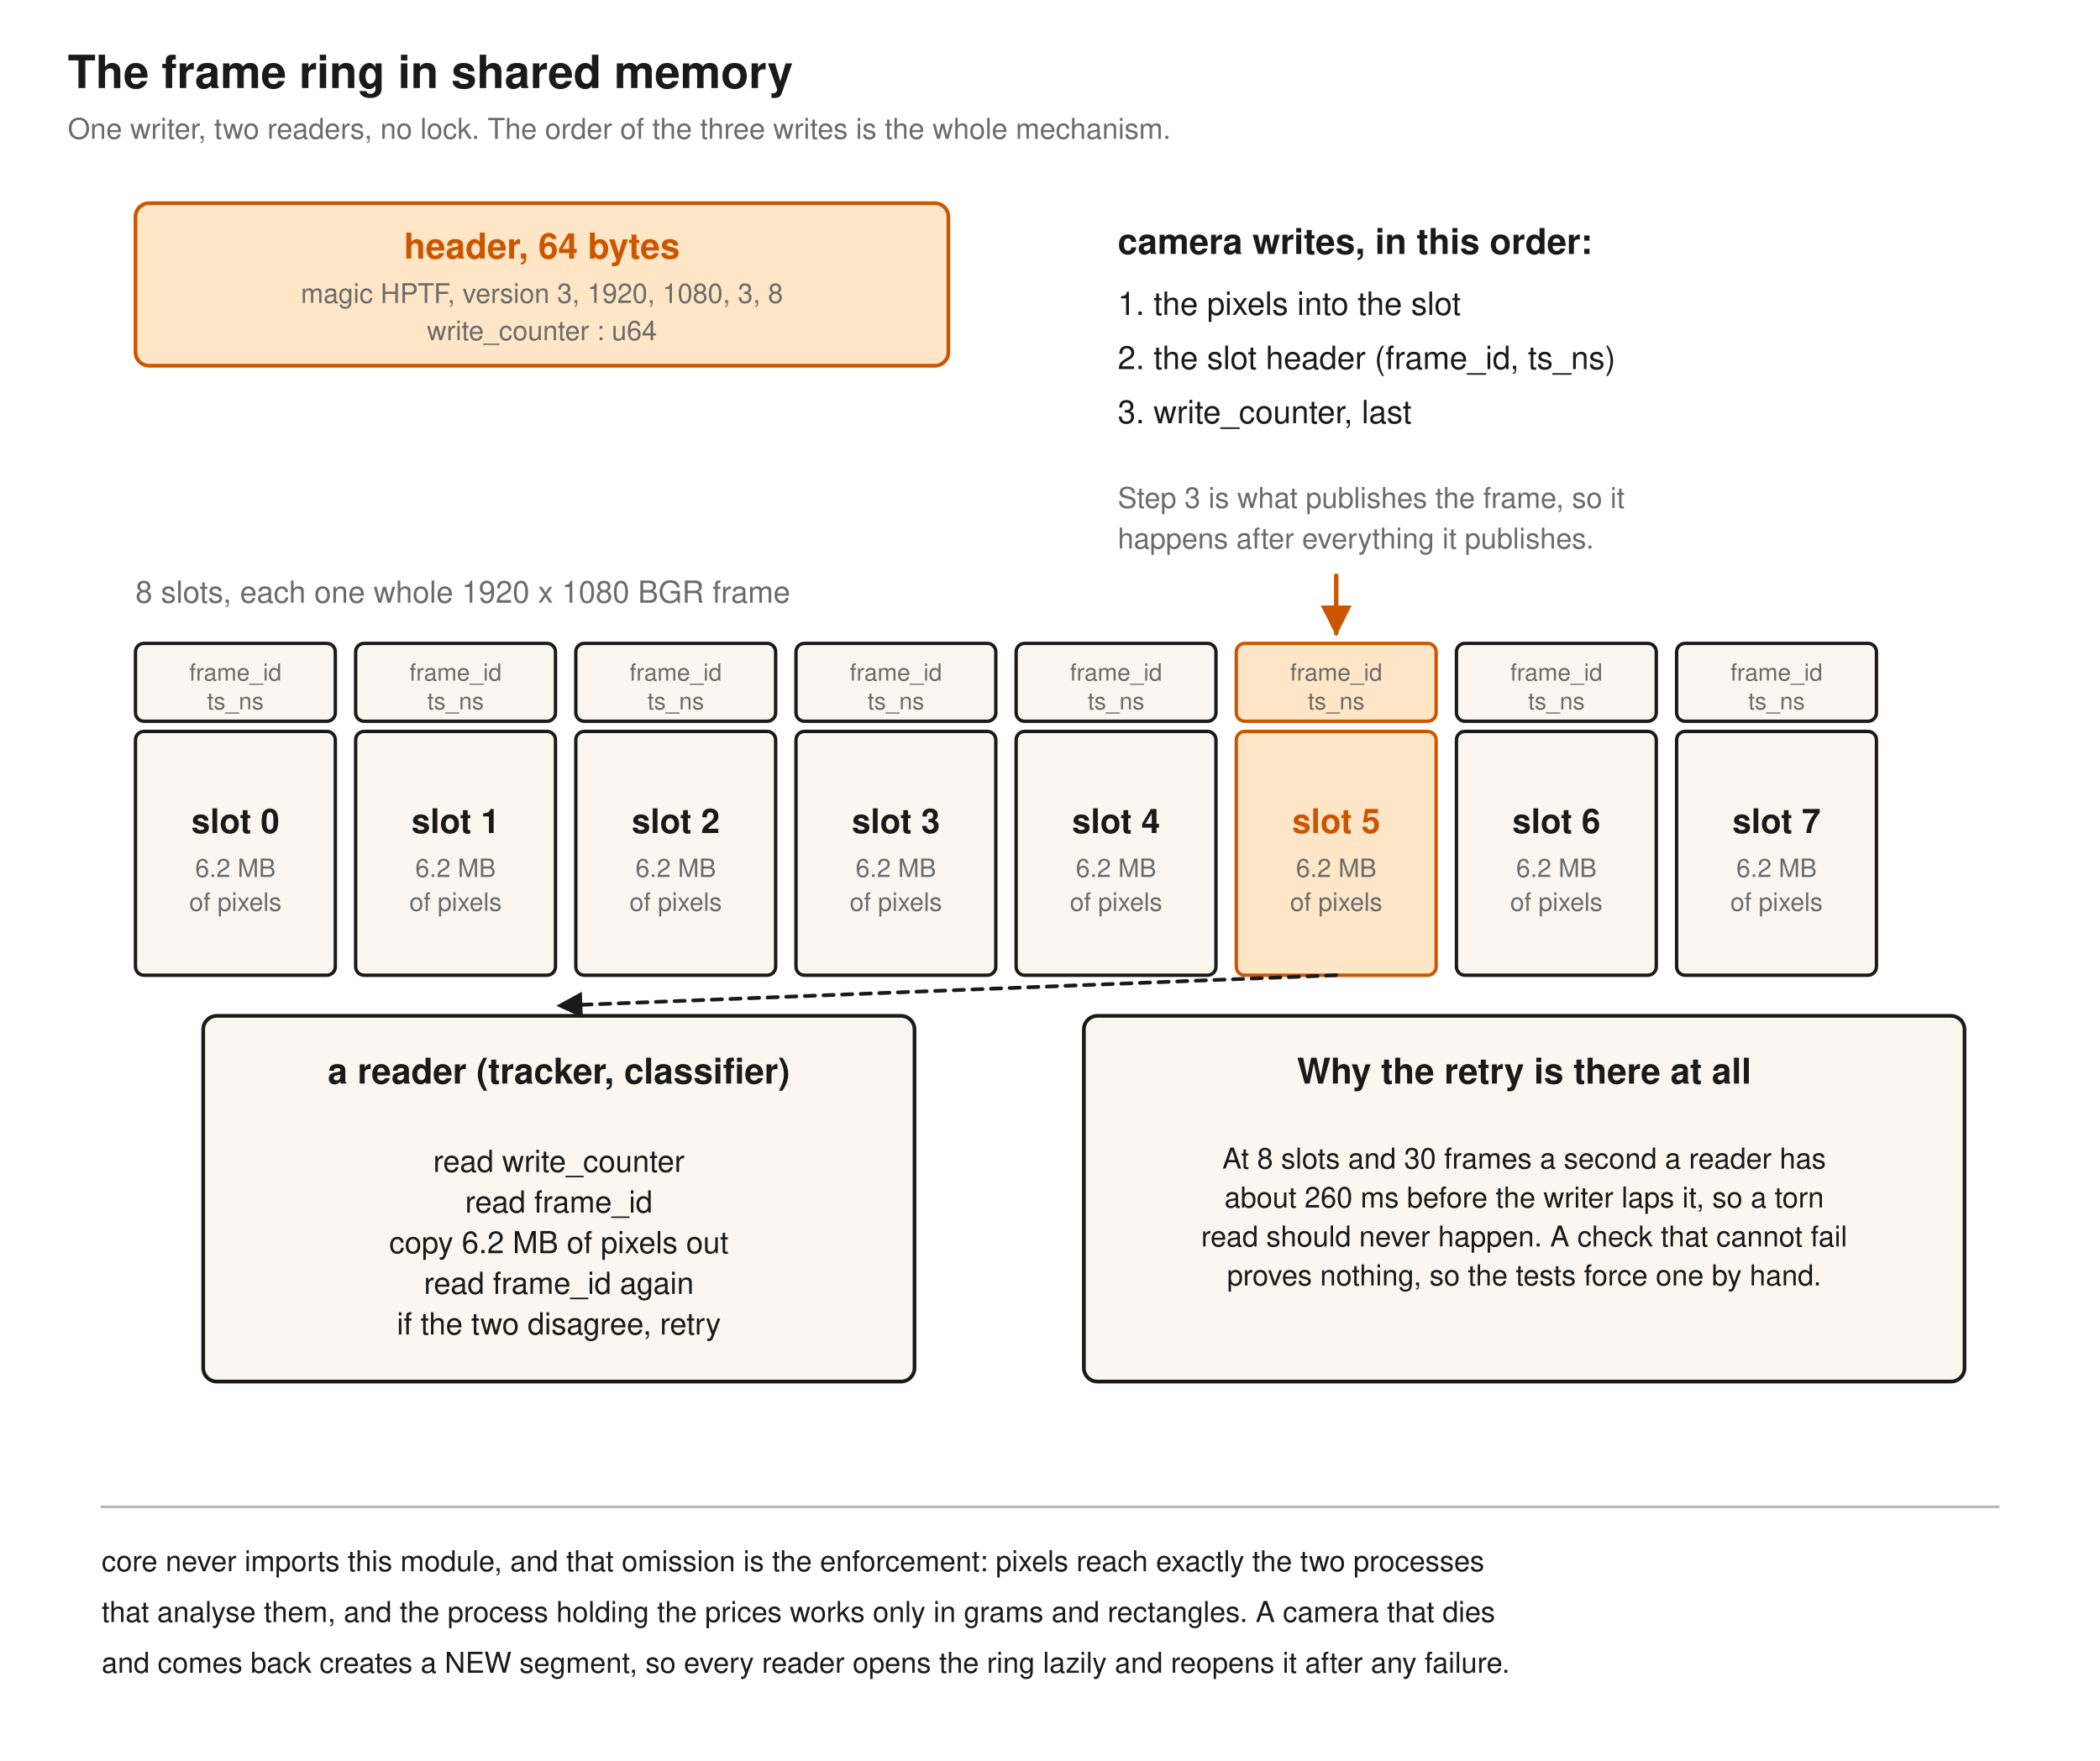
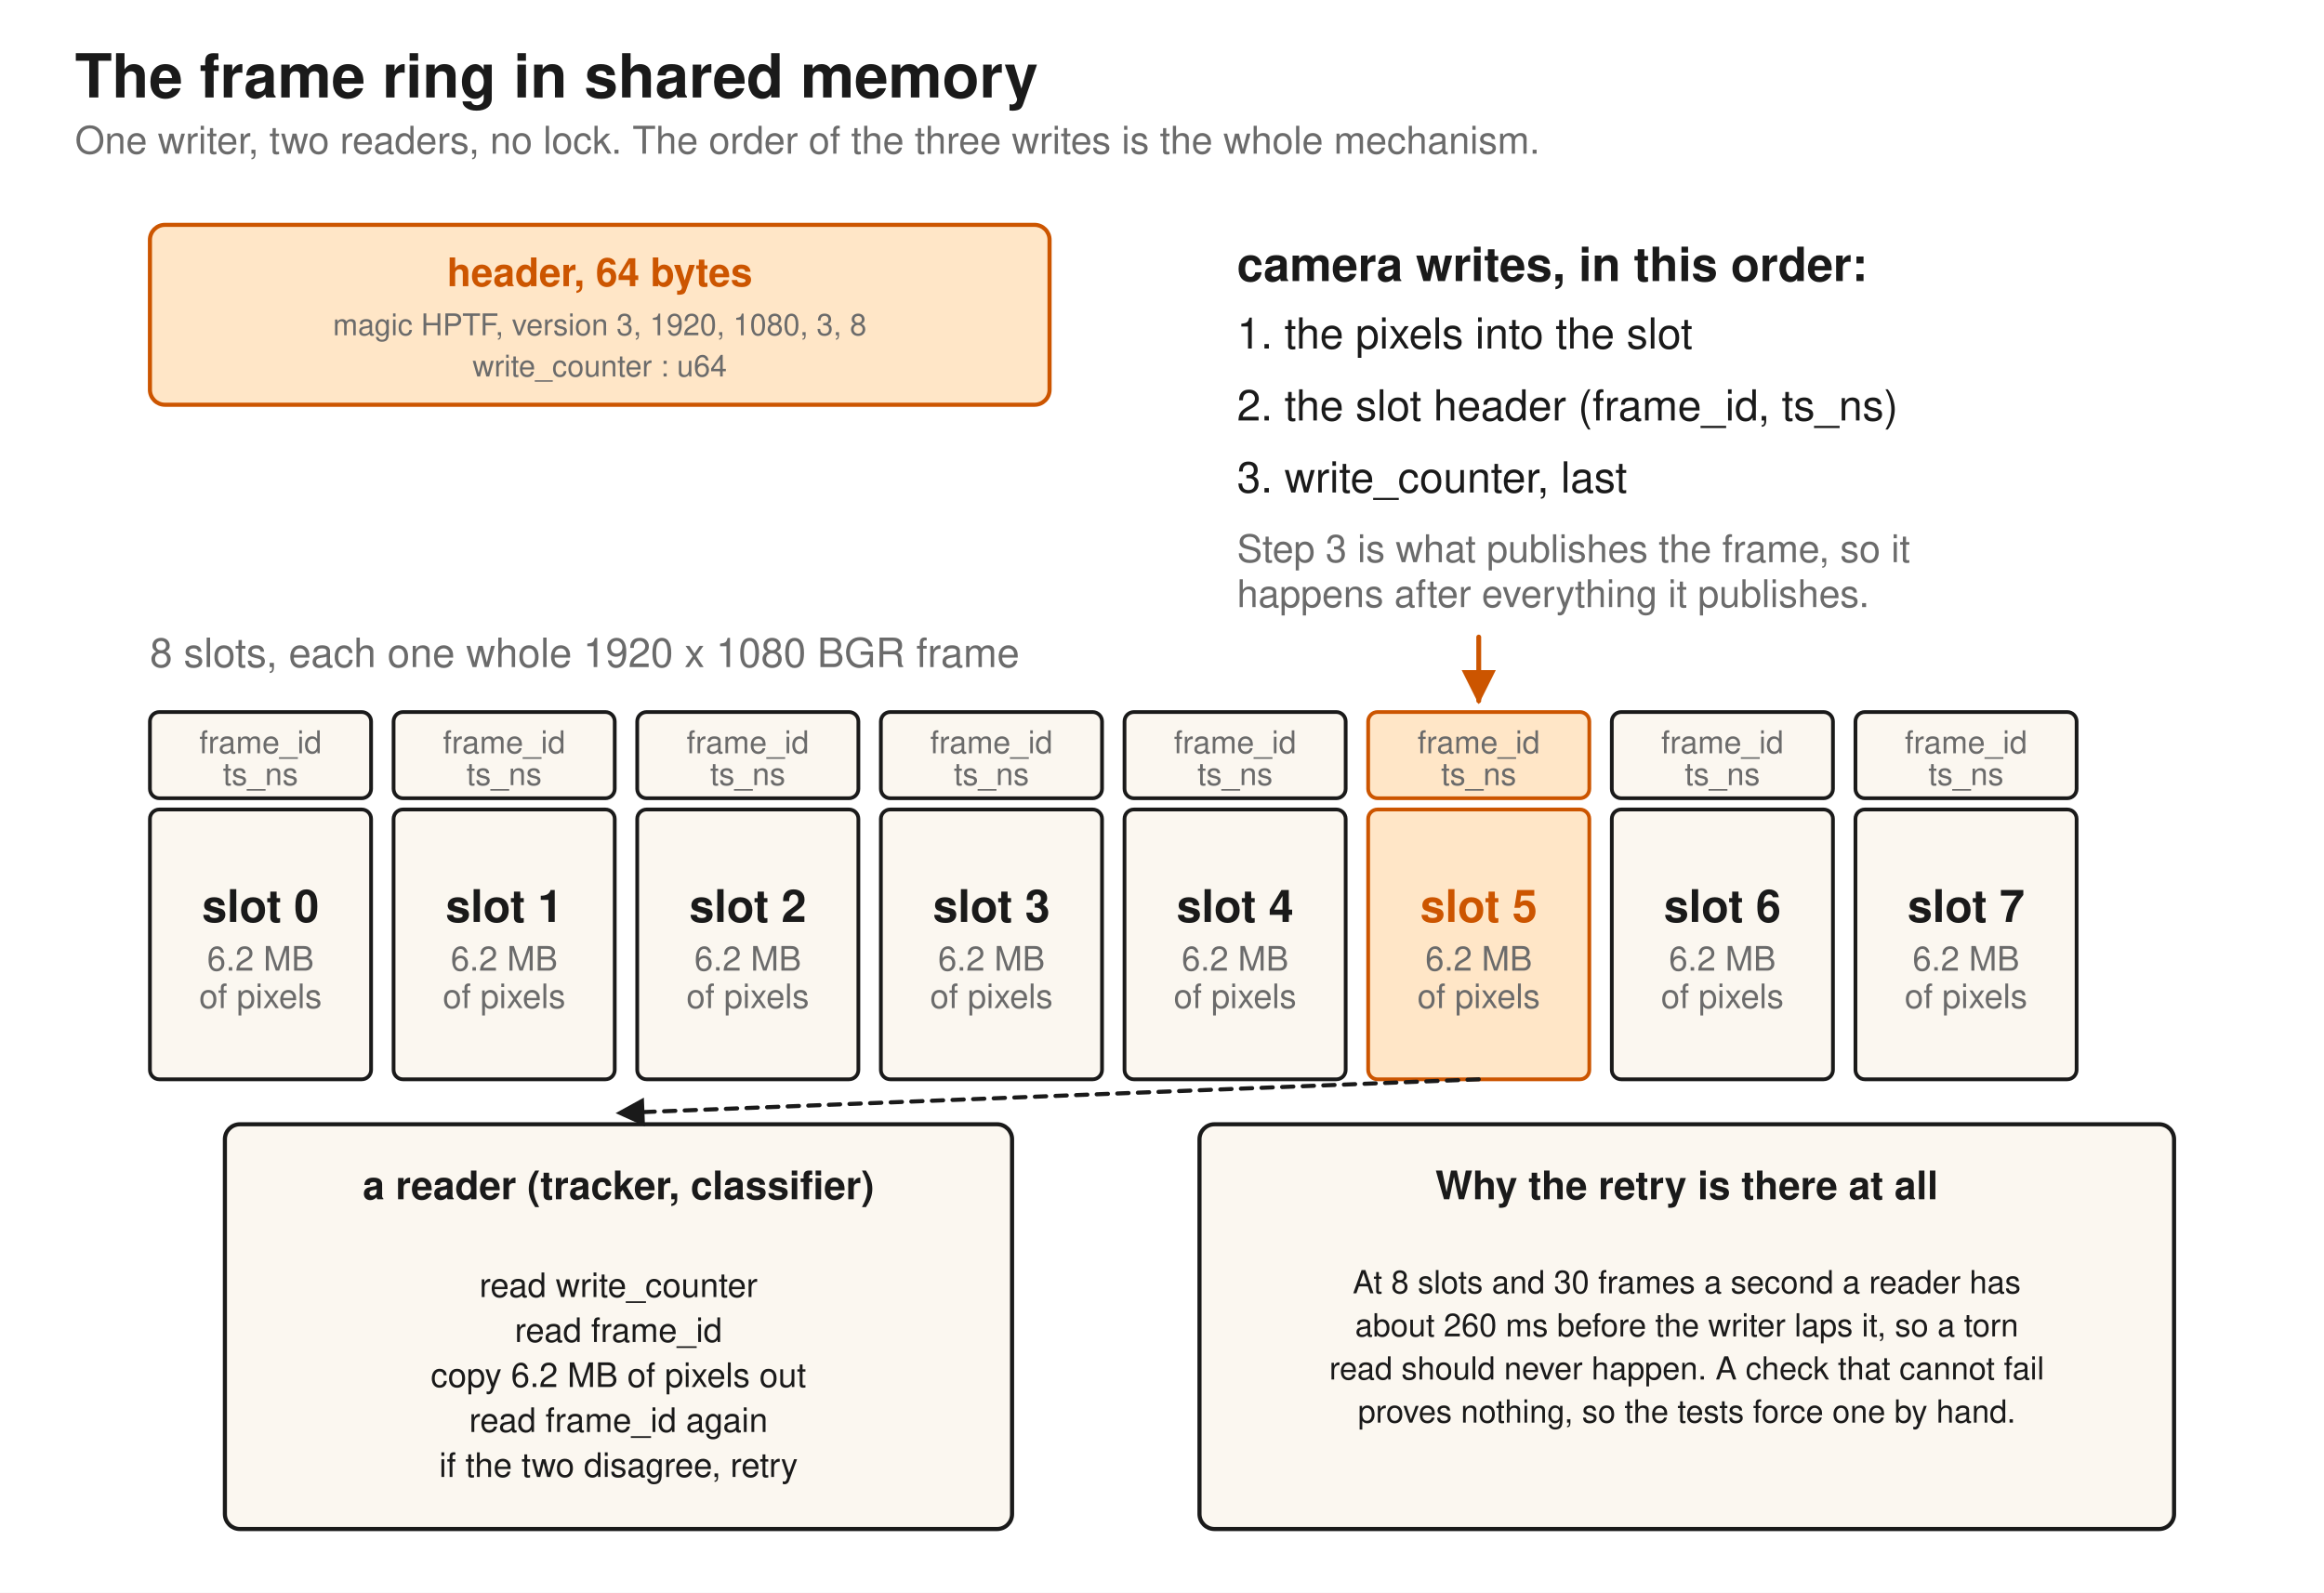
- <svg xmlns="http://www.w3.org/2000/svg" viewBox="0 0 1240 1040" width="1240" height="1040">
-   <rect width="1240" height="1040" fill="#ffffff" />
+ <svg xmlns="http://www.w3.org/2000/svg" viewBox="0 0 1240 850" width="1240" height="850">
+   <rect width="1240" height="850" fill="#ffffff" />
  <defs>
    <marker id="a" viewBox="0 0 10 10" refX="9" refY="5" markerWidth="7" markerHeight="7" orient="auto-start-reverse">
      <path d="M 0 0 L 10 5 L 0 10 z" fill="#1a1a1a" />
    </marker>
    <marker id="ao" viewBox="0 0 10 10" refX="9" refY="5" markerWidth="7" markerHeight="7" orient="auto-start-reverse">
      <path d="M 0 0 L 10 5 L 0 10 z" fill="#cc5500" />
    </marker>
    <marker id="ac" viewBox="0 0 10 10" refX="9" refY="5" markerWidth="7" markerHeight="7" orient="auto-start-reverse">
      <path d="M 0 0 L 10 5 L 0 10 z" fill="#1f6f8b" />
    </marker>
    <marker id="ab" viewBox="0 0 10 10" refX="9" refY="5" markerWidth="7" markerHeight="7" orient="auto-start-reverse">
      <path d="M 0 0 L 10 5 L 0 10 z" fill="#b03030" />
    </marker>
  </defs>
-   <text x="40" y="52" font-family="Helvetica,Arial,sans-serif" font-size="27" fill="#1a1a1a" text-anchor="start" font-weight="bold">The frame ring in shared memory</text>
-   <text x="40" y="82" font-family="Helvetica,Arial,sans-serif" font-size="17" fill="#6b6b6b" text-anchor="start" font-weight="normal">One writer, two readers, no lock. The order of the three writes is the whole mechanism.</text>
+   <text x="40" y="52" font-family="Helvetica,Arial,sans-serif" font-size="32.4" fill="#1a1a1a" text-anchor="start" font-weight="bold">The frame ring in shared memory</text>
+   <text x="40" y="82" font-family="Helvetica,Arial,sans-serif" font-size="20.4" fill="#6b6b6b" text-anchor="start" font-weight="normal">One writer, two readers, no lock. The order of the three writes is the whole mechanism.</text>
  <rect x="80" y="120" width="480" height="96" rx="8" fill="#ffe6c7" stroke="#cc5500" stroke-width="2.2" />
  <text x="320.0" y="152.72" font-family="Helvetica,Arial,sans-serif" font-size="21" fill="#cc5500" text-anchor="middle" font-weight="bold">header,  64 bytes</text>
  <text x="320.0" y="178.92" font-family="Helvetica,Arial,sans-serif" font-size="16" fill="#6b6b6b" text-anchor="middle" font-weight="normal">magic HPTF, version 3, 1920, 1080, 3, 8</text>
  <text x="320.0" y="200.92" font-family="Helvetica,Arial,sans-serif" font-size="16" fill="#6b6b6b" text-anchor="middle" font-weight="normal">write_counter : u64</text>
-   <text x="660" y="150" font-family="Helvetica,Arial,sans-serif" font-size="21" fill="#1a1a1a" text-anchor="start" font-weight="bold">camera writes, in this order:</text>
-   <text x="660" y="186" font-family="Helvetica,Arial,sans-serif" font-size="19" fill="#1a1a1a" text-anchor="start" font-weight="normal">1.  the pixels into the slot</text>
-   <text x="660" y="218" font-family="Helvetica,Arial,sans-serif" font-size="19" fill="#1a1a1a" text-anchor="start" font-weight="normal">2.  the slot header (frame_id, ts_ns)</text>
-   <text x="660" y="250" font-family="Helvetica,Arial,sans-serif" font-size="19" fill="#1a1a1a" text-anchor="start" font-weight="normal">3.  write_counter, last</text>
-   <text x="660" y="300" font-family="Helvetica,Arial,sans-serif" font-size="17" fill="#6b6b6b" text-anchor="start" font-weight="normal">Step 3 is what publishes the frame, so it</text>
-   <text x="660" y="324" font-family="Helvetica,Arial,sans-serif" font-size="17" fill="#6b6b6b" text-anchor="start" font-weight="normal">happens after everything it publishes.</text>
+   <text x="660" y="150" font-family="Helvetica,Arial,sans-serif" font-size="25.2" fill="#1a1a1a" text-anchor="start" font-weight="bold">camera writes, in this order:</text>
+   <text x="660" y="186.0" font-family="Helvetica,Arial,sans-serif" font-size="22.8" fill="#1a1a1a" text-anchor="start" font-weight="normal">1.  the pixels into the slot</text>
+   <text x="660" y="224.4" font-family="Helvetica,Arial,sans-serif" font-size="22.8" fill="#1a1a1a" text-anchor="start" font-weight="normal">2.  the slot header (frame_id, ts_ns)</text>
+   <text x="660" y="262.8" font-family="Helvetica,Arial,sans-serif" font-size="22.8" fill="#1a1a1a" text-anchor="start" font-weight="normal">3.  write_counter, last</text>
+   <text x="660" y="300" font-family="Helvetica,Arial,sans-serif" font-size="20.4" fill="#6b6b6b" text-anchor="start" font-weight="normal">Step 3 is what publishes the frame, so it</text>
+   <text x="660" y="324" font-family="Helvetica,Arial,sans-serif" font-size="20.4" fill="#6b6b6b" text-anchor="start" font-weight="normal">happens after everything it publishes.</text>
  <rect x="80" y="380" width="118" height="46" rx="5" fill="#fbf7f0" stroke="#1a1a1a" stroke-width="2.0" />
-   <text x="139.0" y="402" font-family="Helvetica,Arial,sans-serif" font-size="14" fill="#6b6b6b" text-anchor="middle" font-weight="normal">frame_id</text>
-   <text x="139.0" y="419" font-family="Helvetica,Arial,sans-serif" font-size="14" fill="#6b6b6b" text-anchor="middle" font-weight="normal">ts_ns</text>
+   <text x="139.0" y="402" font-family="Helvetica,Arial,sans-serif" font-size="16.8" fill="#6b6b6b" text-anchor="middle" font-weight="normal">frame_id</text>
+   <text x="139.0" y="419" font-family="Helvetica,Arial,sans-serif" font-size="16.8" fill="#6b6b6b" text-anchor="middle" font-weight="normal">ts_ns</text>
  <rect x="80" y="432" width="118" height="144" rx="5" fill="#fbf7f0" stroke="#1a1a1a" stroke-width="2.0" />
-   <text x="139.0" y="492" font-family="Helvetica,Arial,sans-serif" font-size="20" fill="#1a1a1a" text-anchor="middle" font-weight="bold">slot 0</text>
-   <text x="139.0" y="518" font-family="Helvetica,Arial,sans-serif" font-size="15" fill="#6b6b6b" text-anchor="middle" font-weight="normal">6.2 MB</text>
-   <text x="139.0" y="538" font-family="Helvetica,Arial,sans-serif" font-size="15" fill="#6b6b6b" text-anchor="middle" font-weight="normal">of pixels</text>
+   <text x="139.0" y="492" font-family="Helvetica,Arial,sans-serif" font-size="24" fill="#1a1a1a" text-anchor="middle" font-weight="bold">slot 0</text>
+   <text x="139.0" y="518" font-family="Helvetica,Arial,sans-serif" font-size="18" fill="#6b6b6b" text-anchor="middle" font-weight="normal">6.2 MB</text>
+   <text x="139.0" y="538" font-family="Helvetica,Arial,sans-serif" font-size="18" fill="#6b6b6b" text-anchor="middle" font-weight="normal">of pixels</text>
  <rect x="210" y="380" width="118" height="46" rx="5" fill="#fbf7f0" stroke="#1a1a1a" stroke-width="2.0" />
-   <text x="269.0" y="402" font-family="Helvetica,Arial,sans-serif" font-size="14" fill="#6b6b6b" text-anchor="middle" font-weight="normal">frame_id</text>
-   <text x="269.0" y="419" font-family="Helvetica,Arial,sans-serif" font-size="14" fill="#6b6b6b" text-anchor="middle" font-weight="normal">ts_ns</text>
+   <text x="269.0" y="402" font-family="Helvetica,Arial,sans-serif" font-size="16.8" fill="#6b6b6b" text-anchor="middle" font-weight="normal">frame_id</text>
+   <text x="269.0" y="419" font-family="Helvetica,Arial,sans-serif" font-size="16.8" fill="#6b6b6b" text-anchor="middle" font-weight="normal">ts_ns</text>
  <rect x="210" y="432" width="118" height="144" rx="5" fill="#fbf7f0" stroke="#1a1a1a" stroke-width="2.0" />
-   <text x="269.0" y="492" font-family="Helvetica,Arial,sans-serif" font-size="20" fill="#1a1a1a" text-anchor="middle" font-weight="bold">slot 1</text>
-   <text x="269.0" y="518" font-family="Helvetica,Arial,sans-serif" font-size="15" fill="#6b6b6b" text-anchor="middle" font-weight="normal">6.2 MB</text>
-   <text x="269.0" y="538" font-family="Helvetica,Arial,sans-serif" font-size="15" fill="#6b6b6b" text-anchor="middle" font-weight="normal">of pixels</text>
+   <text x="269.0" y="492" font-family="Helvetica,Arial,sans-serif" font-size="24" fill="#1a1a1a" text-anchor="middle" font-weight="bold">slot 1</text>
+   <text x="269.0" y="518" font-family="Helvetica,Arial,sans-serif" font-size="18" fill="#6b6b6b" text-anchor="middle" font-weight="normal">6.2 MB</text>
+   <text x="269.0" y="538" font-family="Helvetica,Arial,sans-serif" font-size="18" fill="#6b6b6b" text-anchor="middle" font-weight="normal">of pixels</text>
  <rect x="340" y="380" width="118" height="46" rx="5" fill="#fbf7f0" stroke="#1a1a1a" stroke-width="2.0" />
-   <text x="399.0" y="402" font-family="Helvetica,Arial,sans-serif" font-size="14" fill="#6b6b6b" text-anchor="middle" font-weight="normal">frame_id</text>
-   <text x="399.0" y="419" font-family="Helvetica,Arial,sans-serif" font-size="14" fill="#6b6b6b" text-anchor="middle" font-weight="normal">ts_ns</text>
+   <text x="399.0" y="402" font-family="Helvetica,Arial,sans-serif" font-size="16.8" fill="#6b6b6b" text-anchor="middle" font-weight="normal">frame_id</text>
+   <text x="399.0" y="419" font-family="Helvetica,Arial,sans-serif" font-size="16.8" fill="#6b6b6b" text-anchor="middle" font-weight="normal">ts_ns</text>
  <rect x="340" y="432" width="118" height="144" rx="5" fill="#fbf7f0" stroke="#1a1a1a" stroke-width="2.0" />
-   <text x="399.0" y="492" font-family="Helvetica,Arial,sans-serif" font-size="20" fill="#1a1a1a" text-anchor="middle" font-weight="bold">slot 2</text>
-   <text x="399.0" y="518" font-family="Helvetica,Arial,sans-serif" font-size="15" fill="#6b6b6b" text-anchor="middle" font-weight="normal">6.2 MB</text>
-   <text x="399.0" y="538" font-family="Helvetica,Arial,sans-serif" font-size="15" fill="#6b6b6b" text-anchor="middle" font-weight="normal">of pixels</text>
+   <text x="399.0" y="492" font-family="Helvetica,Arial,sans-serif" font-size="24" fill="#1a1a1a" text-anchor="middle" font-weight="bold">slot 2</text>
+   <text x="399.0" y="518" font-family="Helvetica,Arial,sans-serif" font-size="18" fill="#6b6b6b" text-anchor="middle" font-weight="normal">6.2 MB</text>
+   <text x="399.0" y="538" font-family="Helvetica,Arial,sans-serif" font-size="18" fill="#6b6b6b" text-anchor="middle" font-weight="normal">of pixels</text>
  <rect x="470" y="380" width="118" height="46" rx="5" fill="#fbf7f0" stroke="#1a1a1a" stroke-width="2.0" />
-   <text x="529.0" y="402" font-family="Helvetica,Arial,sans-serif" font-size="14" fill="#6b6b6b" text-anchor="middle" font-weight="normal">frame_id</text>
-   <text x="529.0" y="419" font-family="Helvetica,Arial,sans-serif" font-size="14" fill="#6b6b6b" text-anchor="middle" font-weight="normal">ts_ns</text>
+   <text x="529.0" y="402" font-family="Helvetica,Arial,sans-serif" font-size="16.8" fill="#6b6b6b" text-anchor="middle" font-weight="normal">frame_id</text>
+   <text x="529.0" y="419" font-family="Helvetica,Arial,sans-serif" font-size="16.8" fill="#6b6b6b" text-anchor="middle" font-weight="normal">ts_ns</text>
  <rect x="470" y="432" width="118" height="144" rx="5" fill="#fbf7f0" stroke="#1a1a1a" stroke-width="2.0" />
-   <text x="529.0" y="492" font-family="Helvetica,Arial,sans-serif" font-size="20" fill="#1a1a1a" text-anchor="middle" font-weight="bold">slot 3</text>
-   <text x="529.0" y="518" font-family="Helvetica,Arial,sans-serif" font-size="15" fill="#6b6b6b" text-anchor="middle" font-weight="normal">6.2 MB</text>
-   <text x="529.0" y="538" font-family="Helvetica,Arial,sans-serif" font-size="15" fill="#6b6b6b" text-anchor="middle" font-weight="normal">of pixels</text>
+   <text x="529.0" y="492" font-family="Helvetica,Arial,sans-serif" font-size="24" fill="#1a1a1a" text-anchor="middle" font-weight="bold">slot 3</text>
+   <text x="529.0" y="518" font-family="Helvetica,Arial,sans-serif" font-size="18" fill="#6b6b6b" text-anchor="middle" font-weight="normal">6.2 MB</text>
+   <text x="529.0" y="538" font-family="Helvetica,Arial,sans-serif" font-size="18" fill="#6b6b6b" text-anchor="middle" font-weight="normal">of pixels</text>
  <rect x="600" y="380" width="118" height="46" rx="5" fill="#fbf7f0" stroke="#1a1a1a" stroke-width="2.0" />
-   <text x="659.0" y="402" font-family="Helvetica,Arial,sans-serif" font-size="14" fill="#6b6b6b" text-anchor="middle" font-weight="normal">frame_id</text>
-   <text x="659.0" y="419" font-family="Helvetica,Arial,sans-serif" font-size="14" fill="#6b6b6b" text-anchor="middle" font-weight="normal">ts_ns</text>
+   <text x="659.0" y="402" font-family="Helvetica,Arial,sans-serif" font-size="16.8" fill="#6b6b6b" text-anchor="middle" font-weight="normal">frame_id</text>
+   <text x="659.0" y="419" font-family="Helvetica,Arial,sans-serif" font-size="16.8" fill="#6b6b6b" text-anchor="middle" font-weight="normal">ts_ns</text>
  <rect x="600" y="432" width="118" height="144" rx="5" fill="#fbf7f0" stroke="#1a1a1a" stroke-width="2.0" />
-   <text x="659.0" y="492" font-family="Helvetica,Arial,sans-serif" font-size="20" fill="#1a1a1a" text-anchor="middle" font-weight="bold">slot 4</text>
-   <text x="659.0" y="518" font-family="Helvetica,Arial,sans-serif" font-size="15" fill="#6b6b6b" text-anchor="middle" font-weight="normal">6.2 MB</text>
-   <text x="659.0" y="538" font-family="Helvetica,Arial,sans-serif" font-size="15" fill="#6b6b6b" text-anchor="middle" font-weight="normal">of pixels</text>
+   <text x="659.0" y="492" font-family="Helvetica,Arial,sans-serif" font-size="24" fill="#1a1a1a" text-anchor="middle" font-weight="bold">slot 4</text>
+   <text x="659.0" y="518" font-family="Helvetica,Arial,sans-serif" font-size="18" fill="#6b6b6b" text-anchor="middle" font-weight="normal">6.2 MB</text>
+   <text x="659.0" y="538" font-family="Helvetica,Arial,sans-serif" font-size="18" fill="#6b6b6b" text-anchor="middle" font-weight="normal">of pixels</text>
  <rect x="730" y="380" width="118" height="46" rx="5" fill="#ffe6c7" stroke="#cc5500" stroke-width="2.0" />
-   <text x="789.0" y="402" font-family="Helvetica,Arial,sans-serif" font-size="14" fill="#6b6b6b" text-anchor="middle" font-weight="normal">frame_id</text>
-   <text x="789.0" y="419" font-family="Helvetica,Arial,sans-serif" font-size="14" fill="#6b6b6b" text-anchor="middle" font-weight="normal">ts_ns</text>
+   <text x="789.0" y="402" font-family="Helvetica,Arial,sans-serif" font-size="16.8" fill="#6b6b6b" text-anchor="middle" font-weight="normal">frame_id</text>
+   <text x="789.0" y="419" font-family="Helvetica,Arial,sans-serif" font-size="16.8" fill="#6b6b6b" text-anchor="middle" font-weight="normal">ts_ns</text>
  <rect x="730" y="432" width="118" height="144" rx="5" fill="#ffe6c7" stroke="#cc5500" stroke-width="2.0" />
-   <text x="789.0" y="492" font-family="Helvetica,Arial,sans-serif" font-size="20" fill="#cc5500" text-anchor="middle" font-weight="bold">slot 5</text>
-   <text x="789.0" y="518" font-family="Helvetica,Arial,sans-serif" font-size="15" fill="#6b6b6b" text-anchor="middle" font-weight="normal">6.2 MB</text>
-   <text x="789.0" y="538" font-family="Helvetica,Arial,sans-serif" font-size="15" fill="#6b6b6b" text-anchor="middle" font-weight="normal">of pixels</text>
+   <text x="789.0" y="492" font-family="Helvetica,Arial,sans-serif" font-size="24" fill="#cc5500" text-anchor="middle" font-weight="bold">slot 5</text>
+   <text x="789.0" y="518" font-family="Helvetica,Arial,sans-serif" font-size="18" fill="#6b6b6b" text-anchor="middle" font-weight="normal">6.2 MB</text>
+   <text x="789.0" y="538" font-family="Helvetica,Arial,sans-serif" font-size="18" fill="#6b6b6b" text-anchor="middle" font-weight="normal">of pixels</text>
  <rect x="860" y="380" width="118" height="46" rx="5" fill="#fbf7f0" stroke="#1a1a1a" stroke-width="2.0" />
-   <text x="919.0" y="402" font-family="Helvetica,Arial,sans-serif" font-size="14" fill="#6b6b6b" text-anchor="middle" font-weight="normal">frame_id</text>
-   <text x="919.0" y="419" font-family="Helvetica,Arial,sans-serif" font-size="14" fill="#6b6b6b" text-anchor="middle" font-weight="normal">ts_ns</text>
+   <text x="919.0" y="402" font-family="Helvetica,Arial,sans-serif" font-size="16.8" fill="#6b6b6b" text-anchor="middle" font-weight="normal">frame_id</text>
+   <text x="919.0" y="419" font-family="Helvetica,Arial,sans-serif" font-size="16.8" fill="#6b6b6b" text-anchor="middle" font-weight="normal">ts_ns</text>
  <rect x="860" y="432" width="118" height="144" rx="5" fill="#fbf7f0" stroke="#1a1a1a" stroke-width="2.0" />
-   <text x="919.0" y="492" font-family="Helvetica,Arial,sans-serif" font-size="20" fill="#1a1a1a" text-anchor="middle" font-weight="bold">slot 6</text>
-   <text x="919.0" y="518" font-family="Helvetica,Arial,sans-serif" font-size="15" fill="#6b6b6b" text-anchor="middle" font-weight="normal">6.2 MB</text>
-   <text x="919.0" y="538" font-family="Helvetica,Arial,sans-serif" font-size="15" fill="#6b6b6b" text-anchor="middle" font-weight="normal">of pixels</text>
+   <text x="919.0" y="492" font-family="Helvetica,Arial,sans-serif" font-size="24" fill="#1a1a1a" text-anchor="middle" font-weight="bold">slot 6</text>
+   <text x="919.0" y="518" font-family="Helvetica,Arial,sans-serif" font-size="18" fill="#6b6b6b" text-anchor="middle" font-weight="normal">6.2 MB</text>
+   <text x="919.0" y="538" font-family="Helvetica,Arial,sans-serif" font-size="18" fill="#6b6b6b" text-anchor="middle" font-weight="normal">of pixels</text>
  <rect x="990" y="380" width="118" height="46" rx="5" fill="#fbf7f0" stroke="#1a1a1a" stroke-width="2.0" />
-   <text x="1049.0" y="402" font-family="Helvetica,Arial,sans-serif" font-size="14" fill="#6b6b6b" text-anchor="middle" font-weight="normal">frame_id</text>
-   <text x="1049.0" y="419" font-family="Helvetica,Arial,sans-serif" font-size="14" fill="#6b6b6b" text-anchor="middle" font-weight="normal">ts_ns</text>
+   <text x="1049.0" y="402" font-family="Helvetica,Arial,sans-serif" font-size="16.8" fill="#6b6b6b" text-anchor="middle" font-weight="normal">frame_id</text>
+   <text x="1049.0" y="419" font-family="Helvetica,Arial,sans-serif" font-size="16.8" fill="#6b6b6b" text-anchor="middle" font-weight="normal">ts_ns</text>
  <rect x="990" y="432" width="118" height="144" rx="5" fill="#fbf7f0" stroke="#1a1a1a" stroke-width="2.0" />
-   <text x="1049.0" y="492" font-family="Helvetica,Arial,sans-serif" font-size="20" fill="#1a1a1a" text-anchor="middle" font-weight="bold">slot 7</text>
-   <text x="1049.0" y="518" font-family="Helvetica,Arial,sans-serif" font-size="15" fill="#6b6b6b" text-anchor="middle" font-weight="normal">6.2 MB</text>
-   <text x="1049.0" y="538" font-family="Helvetica,Arial,sans-serif" font-size="15" fill="#6b6b6b" text-anchor="middle" font-weight="normal">of pixels</text>
-   <text x="80" y="356" font-family="Helvetica,Arial,sans-serif" font-size="18" fill="#6b6b6b" text-anchor="start" font-weight="normal">8 slots, each one whole 1920 x 1080 BGR frame</text>
+   <text x="1049.0" y="492" font-family="Helvetica,Arial,sans-serif" font-size="24" fill="#1a1a1a" text-anchor="middle" font-weight="bold">slot 7</text>
+   <text x="1049.0" y="518" font-family="Helvetica,Arial,sans-serif" font-size="18" fill="#6b6b6b" text-anchor="middle" font-weight="normal">6.2 MB</text>
+   <text x="1049.0" y="538" font-family="Helvetica,Arial,sans-serif" font-size="18" fill="#6b6b6b" text-anchor="middle" font-weight="normal">of pixels</text>
+   <text x="80" y="356" font-family="Helvetica,Arial,sans-serif" font-size="21.6" fill="#6b6b6b" text-anchor="start" font-weight="normal">8 slots, each one whole 1920 x 1080 BGR frame</text>
  <line x1="789.0" y1="340" x2="789.0" y2="374" stroke="#cc5500" stroke-width="2.6" stroke-linecap="round" marker-end="url(#ao)" />
  <rect x="120" y="600" width="420" height="216" rx="8" fill="#fbf7f0" stroke="#1a1a1a" stroke-width="2.2" />
  <text x="330.0" y="640" font-family="Helvetica,Arial,sans-serif" font-size="21" fill="#1a1a1a" text-anchor="middle" font-weight="bold">a reader (tracker, classifier)</text>
  <text x="330.0" y="668.2" font-family="Helvetica,Arial,sans-serif" font-size="18" fill="#1a1a1a" text-anchor="middle" font-weight="normal" />
  <text x="330.0" y="692.2" font-family="Helvetica,Arial,sans-serif" font-size="18" fill="#1a1a1a" text-anchor="middle" font-weight="normal">read write_counter</text>
  <text x="330.0" y="716.2" font-family="Helvetica,Arial,sans-serif" font-size="18" fill="#1a1a1a" text-anchor="middle" font-weight="normal">read frame_id</text>
  <text x="330.0" y="740.2" font-family="Helvetica,Arial,sans-serif" font-size="18" fill="#1a1a1a" text-anchor="middle" font-weight="normal">copy 6.2 MB of pixels out</text>
  <text x="330.0" y="764.2" font-family="Helvetica,Arial,sans-serif" font-size="18" fill="#1a1a1a" text-anchor="middle" font-weight="normal">read frame_id again</text>
  <text x="330.0" y="788.2" font-family="Helvetica,Arial,sans-serif" font-size="18" fill="#1a1a1a" text-anchor="middle" font-weight="normal">if the two disagree, retry</text>
  <line x1="789.0" y1="576" x2="330" y2="594" stroke="#1a1a1a" stroke-width="2.2" stroke-linecap="round" stroke-dasharray="6 5" marker-end="url(#a)" />
  <rect x="640" y="600" width="520" height="216" rx="8" fill="#fbf7f0" stroke="#1a1a1a" stroke-width="2.2" />
  <text x="900.0" y="640" font-family="Helvetica,Arial,sans-serif" font-size="21" fill="#1a1a1a" text-anchor="middle" font-weight="bold">Why the retry is there at all</text>
  <text x="900.0" y="667.2" font-family="Helvetica,Arial,sans-serif" font-size="17" fill="#1a1a1a" text-anchor="middle" font-weight="normal" />
  <text x="900.0" y="690.2" font-family="Helvetica,Arial,sans-serif" font-size="17" fill="#1a1a1a" text-anchor="middle" font-weight="normal">At 8 slots and 30 frames a second a reader has</text>
  <text x="900.0" y="713.2" font-family="Helvetica,Arial,sans-serif" font-size="17" fill="#1a1a1a" text-anchor="middle" font-weight="normal">about 260 ms before the writer laps it, so a torn</text>
  <text x="900.0" y="736.2" font-family="Helvetica,Arial,sans-serif" font-size="17" fill="#1a1a1a" text-anchor="middle" font-weight="normal">read should never happen. A check that cannot fail</text>
  <text x="900.0" y="759.2" font-family="Helvetica,Arial,sans-serif" font-size="17" fill="#1a1a1a" text-anchor="middle" font-weight="normal">proves nothing, so the tests force one by hand.</text>
-   <line x1="60" y1="890" x2="1180" y2="890" stroke="#b8b8b8" stroke-width="1.6" stroke-linecap="round" />
-   <text x="60" y="928" font-family="Helvetica,Arial,sans-serif" font-size="17" fill="#1a1a1a" text-anchor="start" font-weight="normal">core never imports this module, and that omission is the enforcement: pixels reach exactly the two processes</text>
-   <text x="60" y="958" font-family="Helvetica,Arial,sans-serif" font-size="17" fill="#1a1a1a" text-anchor="start" font-weight="normal">that analyse them, and the process holding the prices works only in grams and rectangles. A camera that dies</text>
-   <text x="60" y="988" font-family="Helvetica,Arial,sans-serif" font-size="17" fill="#1a1a1a" text-anchor="start" font-weight="normal">and comes back creates a NEW segment, so every reader opens the ring lazily and reopens it after any failure.</text>
</svg>
